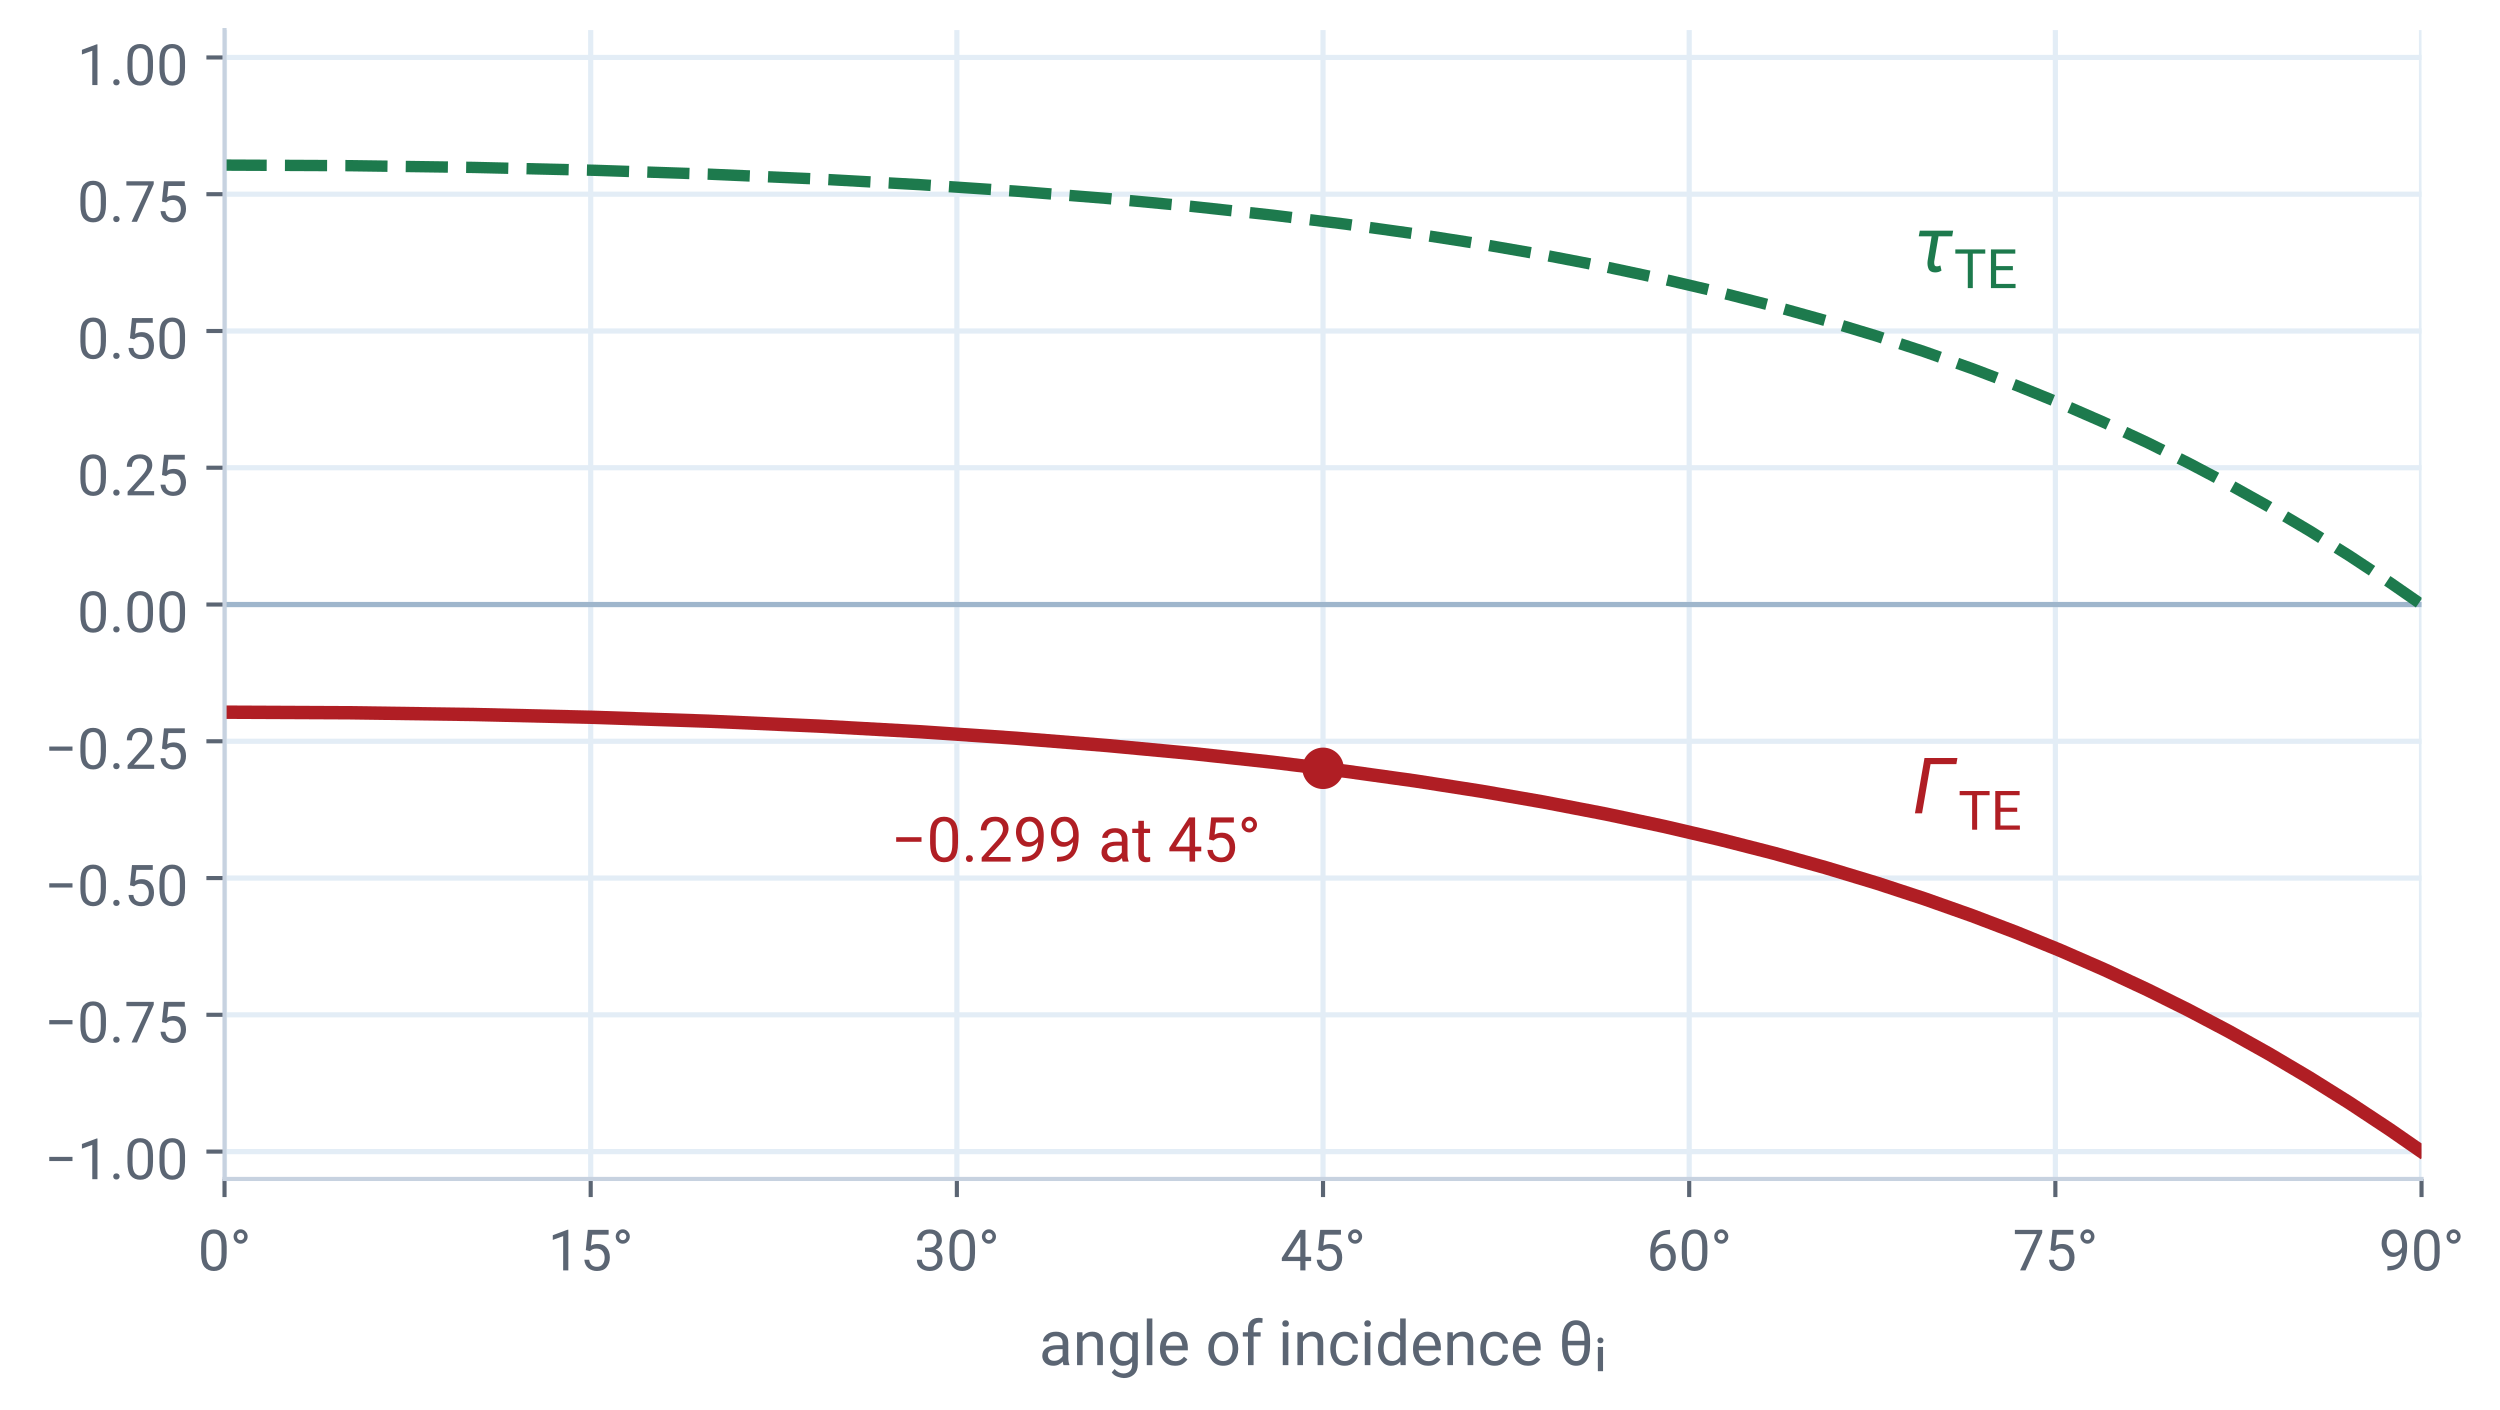
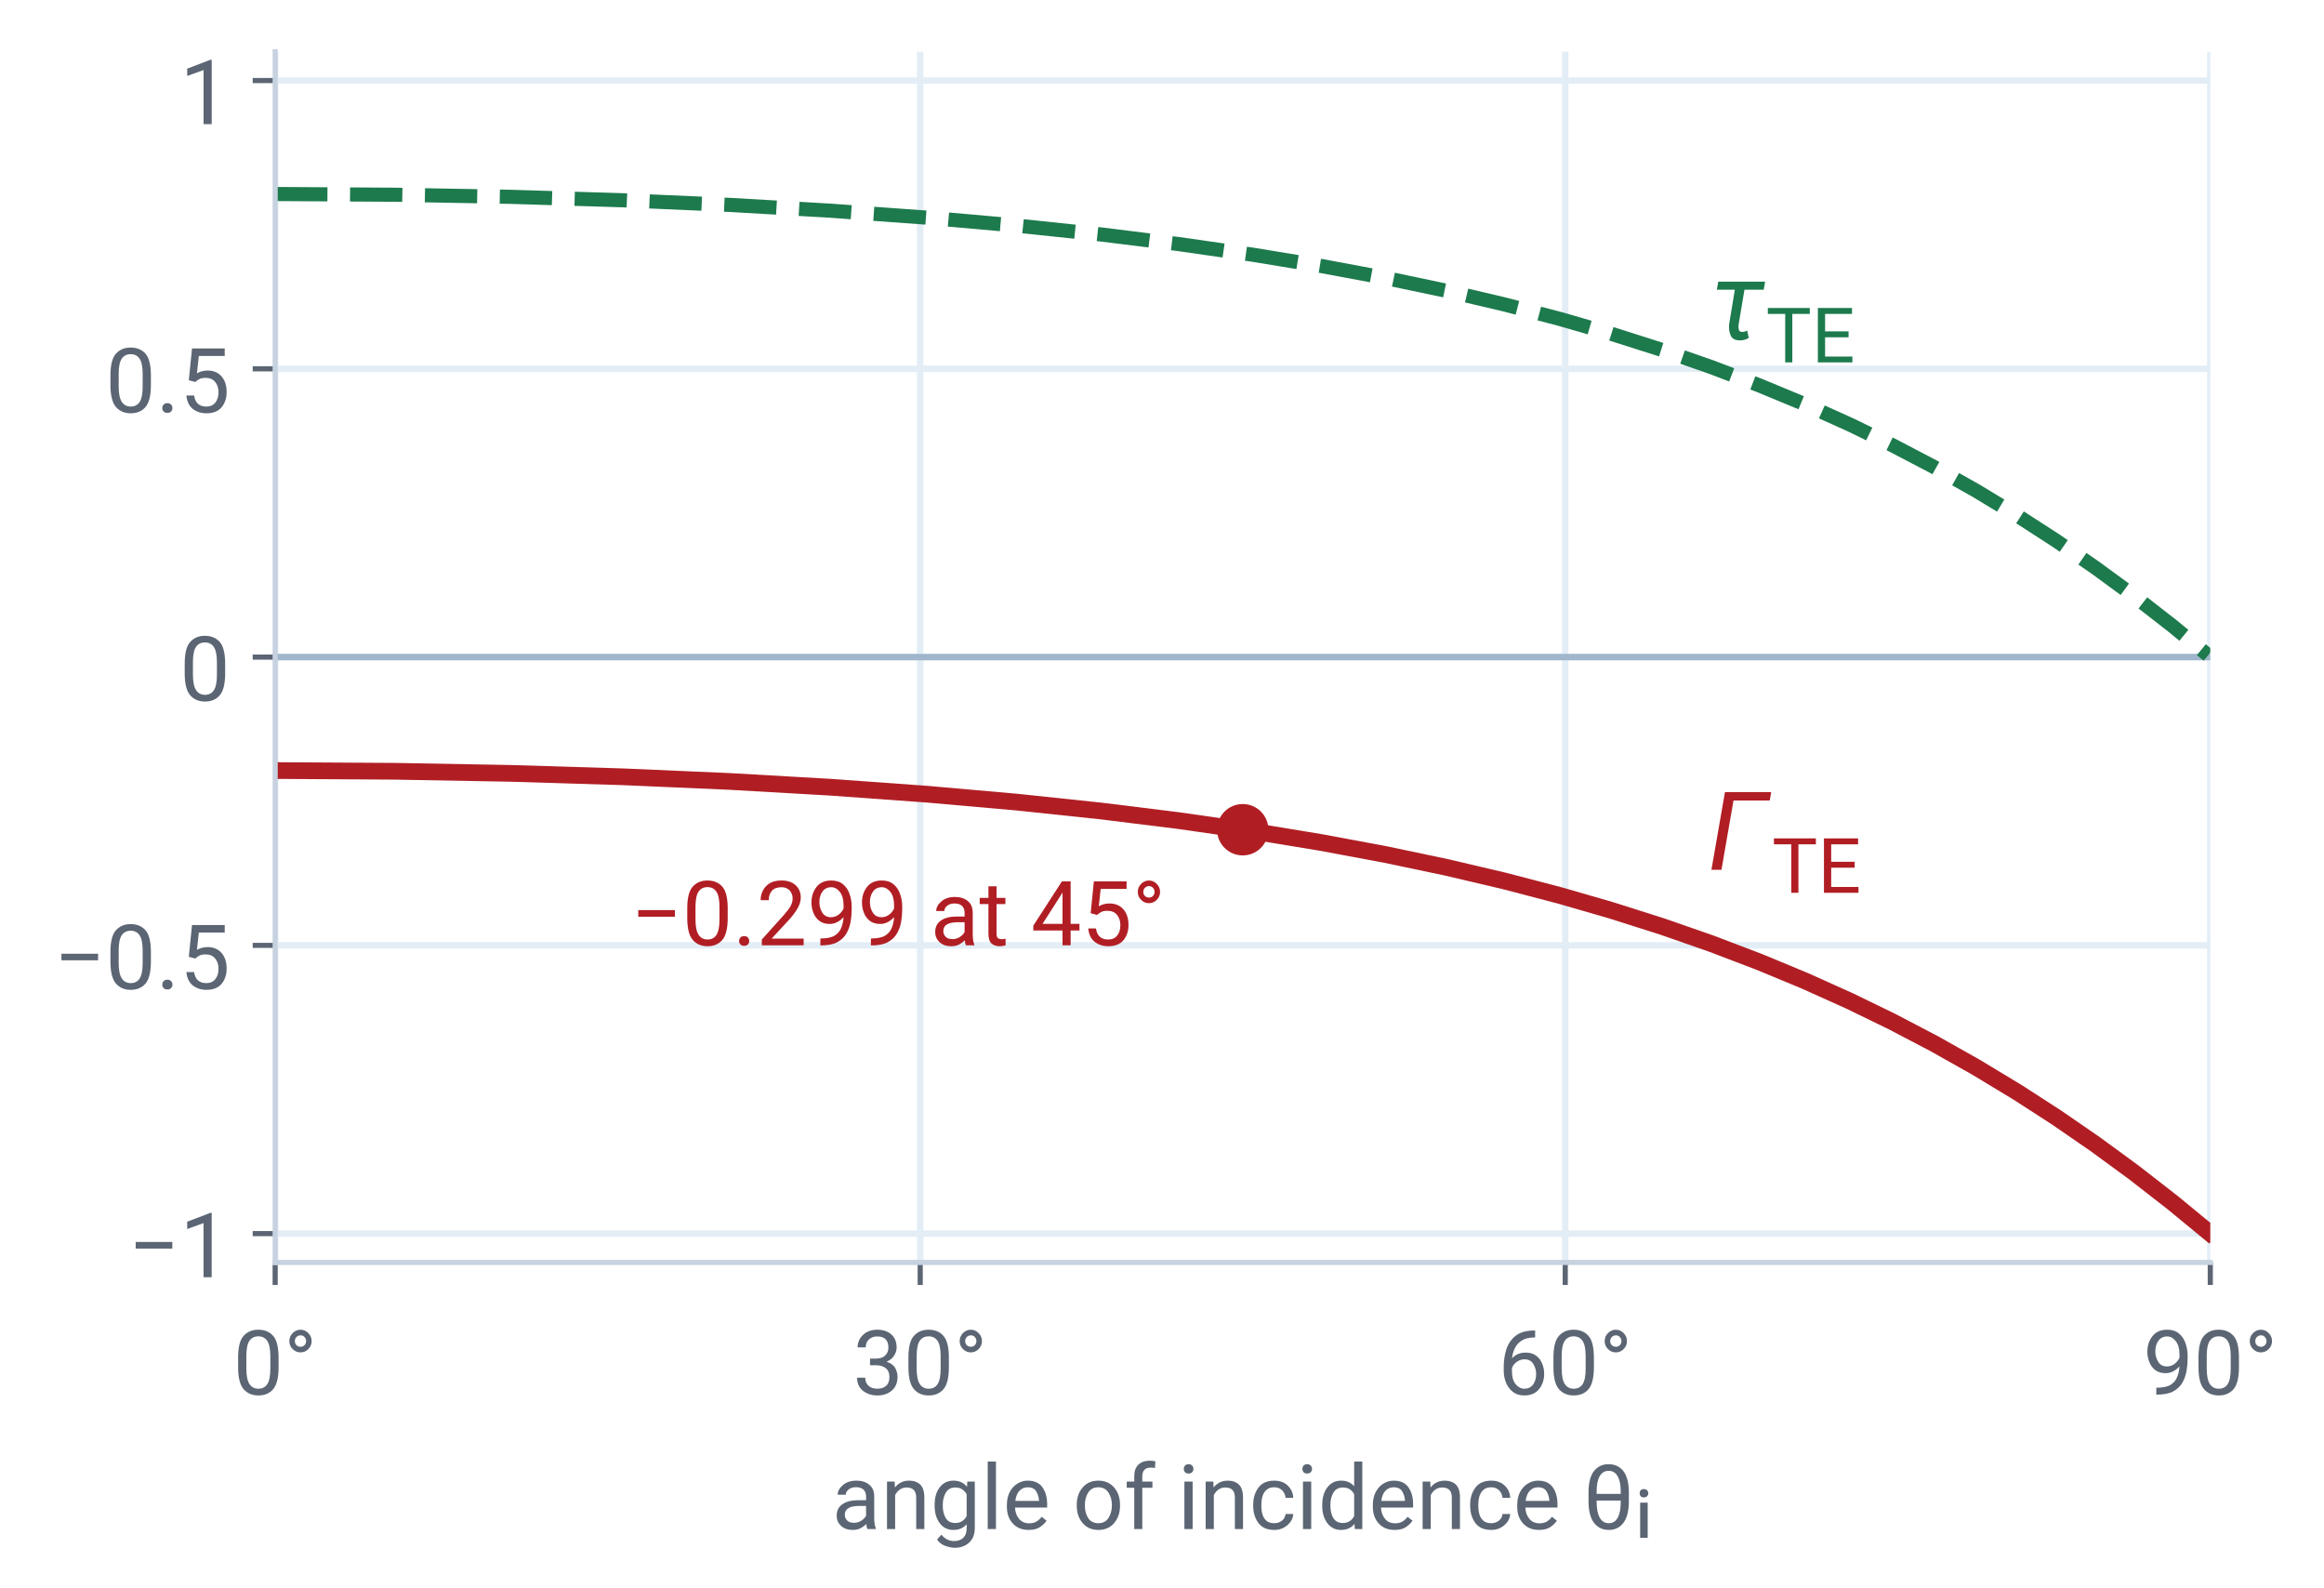
- <svg xmlns="http://www.w3.org/2000/svg" xmlns:xlink="http://www.w3.org/1999/xlink" width="482.567pt" height="272.157pt" viewBox="0 0 482.567 272.157" version="1.1">
+ <svg xmlns="http://www.w3.org/2000/svg" xmlns:xlink="http://www.w3.org/1999/xlink" width="361.874pt" height="247.188pt" viewBox="0 0 361.874 247.188" version="1.1">
  <defs>
    <style type="text/css">*{stroke-linejoin: round; stroke-linecap: butt}</style>
  </defs>
  <g id="figure_1">
    <g id="patch_1">
-       <path d="M -0 272.157  L 482.567 272.157  L 482.567 0  L -0 0  L -0 272.157  z " style="fill: none" />
+       <path d="M 0 247.188  L 361.874 247.188  L 361.874 0  L 0 0  L 0 247.188  z " style="fill: none" />
    </g>
    <g id="axes_1">
      <g id="patch_2">
-         <path d="M 43.34 227.568  L 467.42 227.568  L 467.42 5.808  L 43.34 5.808  L 43.34 227.568  z " style="fill: none" />
+         <path d="M 42.847 196.549  L 344.167 196.549  L 344.167 8.053  L 42.847 8.053  L 42.847 196.549  z " style="fill: none" />
      </g>
      <g id="matplotlib.axis_1">
        <g id="xtick_1">
          <g id="line2d_1">
-             <path d="M 43.34 227.568  L 43.34 5.808  " clip-path="url(#p68fb5e1188)" style="fill: none; stroke: #e3edf6; stroke-linecap: square" />
+             <path d="M 42.847 196.549  L 42.847 8.053  " clip-path="url(#pe7ec6f86b2)" style="fill: none; stroke: #e3edf6; stroke-linecap: square" />
          </g>
          <g id="line2d_2">
            <defs>
-               <path id="m5358771b10" d="M 0 0  L 0 3.5  " style="stroke: #5b6573; stroke-width: 0.8" />
+               <path id="m6351bd4769" d="M 0 0  L 0 3.5  " style="stroke: #5b6573; stroke-width: 0.8" />
            </defs>
            <g>
-               <use xlink:href="#m5358771b10" x="43.34" y="227.568" style="fill: #5b6573; stroke: #5b6573; stroke-width: 0.8" />
+               <use xlink:href="#m6351bd4769" x="42.847" y="196.549" style="fill: #5b6573; stroke: #5b6573; stroke-width: 0.8" />
            </g>
          </g>
          <g id="text_1">
-             <text style="font-size: 11px; font-family:'Source Sans Pro', 'Segoe UI', Roboto, Helvetica, Arial, sans-serif; text-anchor: middle; fill: #5b6573" x="43.34" y="245.224" transform="rotate(-0 43.34 245.2244)">0°</text>
+             <text style="font-size: 14px; font-family:'Source Sans Pro', 'Segoe UI', Roboto, Helvetica, Arial, sans-serif; text-anchor: middle; fill: #5b6573" x="42.847" y="217.112" transform="rotate(-0 42.84687 217.1118)">0°</text>
          </g>
        </g>
        <g id="xtick_2">
          <g id="line2d_3">
-             <path d="M 114.02 227.568  L 114.02 5.808  " clip-path="url(#p68fb5e1188)" style="fill: none; stroke: #e3edf6; stroke-linecap: square" />
+             <path d="M 143.287 196.549  L 143.287 8.053  " clip-path="url(#pe7ec6f86b2)" style="fill: none; stroke: #e3edf6; stroke-linecap: square" />
          </g>
          <g id="line2d_4">
            <g>
-               <use xlink:href="#m5358771b10" x="114.02" y="227.568" style="fill: #5b6573; stroke: #5b6573; stroke-width: 0.8" />
+               <use xlink:href="#m6351bd4769" x="143.287" y="196.549" style="fill: #5b6573; stroke: #5b6573; stroke-width: 0.8" />
            </g>
          </g>
          <g id="text_2">
-             <text style="font-size: 11px; font-family:'Source Sans Pro', 'Segoe UI', Roboto, Helvetica, Arial, sans-serif; text-anchor: middle; fill: #5b6573" x="114.02" y="245.224" transform="rotate(-0 114.02 245.2244)">15°</text>
+             <text style="font-size: 14px; font-family:'Source Sans Pro', 'Segoe UI', Roboto, Helvetica, Arial, sans-serif; text-anchor: middle; fill: #5b6573" x="143.287" y="217.112" transform="rotate(-0 143.2869 217.1118)">30°</text>
          </g>
        </g>
        <g id="xtick_3">
          <g id="line2d_5">
-             <path d="M 184.7 227.568  L 184.7 5.808  " clip-path="url(#p68fb5e1188)" style="fill: none; stroke: #e3edf6; stroke-linecap: square" />
+             <path d="M 243.727 196.549  L 243.727 8.053  " clip-path="url(#pe7ec6f86b2)" style="fill: none; stroke: #e3edf6; stroke-linecap: square" />
          </g>
          <g id="line2d_6">
            <g>
-               <use xlink:href="#m5358771b10" x="184.7" y="227.568" style="fill: #5b6573; stroke: #5b6573; stroke-width: 0.8" />
+               <use xlink:href="#m6351bd4769" x="243.727" y="196.549" style="fill: #5b6573; stroke: #5b6573; stroke-width: 0.8" />
            </g>
          </g>
          <g id="text_3">
-             <text style="font-size: 11px; font-family:'Source Sans Pro', 'Segoe UI', Roboto, Helvetica, Arial, sans-serif; text-anchor: middle; fill: #5b6573" x="184.7" y="245.224" transform="rotate(-0 184.7 245.2244)">30°</text>
+             <text style="font-size: 14px; font-family:'Source Sans Pro', 'Segoe UI', Roboto, Helvetica, Arial, sans-serif; text-anchor: middle; fill: #5b6573" x="243.727" y="217.112" transform="rotate(-0 243.7269 217.1118)">60°</text>
          </g>
        </g>
        <g id="xtick_4">
          <g id="line2d_7">
-             <path d="M 255.38 227.568  L 255.38 5.808  " clip-path="url(#p68fb5e1188)" style="fill: none; stroke: #e3edf6; stroke-linecap: square" />
+             <path d="M 344.167 196.549  L 344.167 8.053  " clip-path="url(#pe7ec6f86b2)" style="fill: none; stroke: #e3edf6; stroke-linecap: square" />
          </g>
          <g id="line2d_8">
            <g>
-               <use xlink:href="#m5358771b10" x="255.38" y="227.568" style="fill: #5b6573; stroke: #5b6573; stroke-width: 0.8" />
+               <use xlink:href="#m6351bd4769" x="344.167" y="196.549" style="fill: #5b6573; stroke: #5b6573; stroke-width: 0.8" />
            </g>
          </g>
          <g id="text_4">
-             <text style="font-size: 11px; font-family:'Source Sans Pro', 'Segoe UI', Roboto, Helvetica, Arial, sans-serif; text-anchor: middle; fill: #5b6573" x="255.38" y="245.224" transform="rotate(-0 255.38 245.2244)">45°</text>
+             <text style="font-size: 14px; font-family:'Source Sans Pro', 'Segoe UI', Roboto, Helvetica, Arial, sans-serif; text-anchor: middle; fill: #5b6573" x="344.167" y="217.112" transform="rotate(-0 344.1669 217.1118)">90°</text>
          </g>
        </g>
-         <g id="xtick_5">
-           <g id="line2d_9">
-             <path d="M 326.06 227.568  L 326.06 5.808  " clip-path="url(#p68fb5e1188)" style="fill: none; stroke: #e3edf6; stroke-linecap: square" />
-           </g>
-           <g id="line2d_10">
-             <g>
-               <use xlink:href="#m5358771b10" x="326.06" y="227.568" style="fill: #5b6573; stroke: #5b6573; stroke-width: 0.8" />
-             </g>
-           </g>
-           <g id="text_5">
-             <text style="font-size: 11px; font-family:'Source Sans Pro', 'Segoe UI', Roboto, Helvetica, Arial, sans-serif; text-anchor: middle; fill: #5b6573" x="326.06" y="245.224" transform="rotate(-0 326.06 245.2244)">60°</text>
-           </g>
-         </g>
-         <g id="xtick_6">
-           <g id="line2d_11">
-             <path d="M 396.74 227.568  L 396.74 5.808  " clip-path="url(#p68fb5e1188)" style="fill: none; stroke: #e3edf6; stroke-linecap: square" />
-           </g>
-           <g id="line2d_12">
-             <g>
-               <use xlink:href="#m5358771b10" x="396.74" y="227.568" style="fill: #5b6573; stroke: #5b6573; stroke-width: 0.8" />
-             </g>
-           </g>
-           <g id="text_6">
-             <text style="font-size: 11px; font-family:'Source Sans Pro', 'Segoe UI', Roboto, Helvetica, Arial, sans-serif; text-anchor: middle; fill: #5b6573" x="396.74" y="245.224" transform="rotate(-0 396.74 245.2244)">75°</text>
-           </g>
-         </g>
-         <g id="xtick_7">
-           <g id="line2d_13">
-             <path d="M 467.42 227.568  L 467.42 5.808  " clip-path="url(#p68fb5e1188)" style="fill: none; stroke: #e3edf6; stroke-linecap: square" />
-           </g>
-           <g id="line2d_14">
-             <g>
-               <use xlink:href="#m5358771b10" x="467.42" y="227.568" style="fill: #5b6573; stroke: #5b6573; stroke-width: 0.8" />
-             </g>
-           </g>
-           <g id="text_7">
-             <text style="font-size: 11px; font-family:'Source Sans Pro', 'Segoe UI', Roboto, Helvetica, Arial, sans-serif; text-anchor: middle; fill: #5b6573" x="467.42" y="245.224" transform="rotate(-0 467.42 245.2244)">90°</text>
-           </g>
-         </g>
-         <g id="text_8">
-           <text style="font-size: 12px; font-family:'Source Sans Pro', 'Segoe UI', Roboto, Helvetica, Arial, sans-serif; text-anchor: middle; fill: #5b6573" x="255.38" y="263.503" transform="rotate(-0 255.38 263.5027)">angle of incidence  θᵢ</text>
+         <g id="text_5">
+           <text style="font-size: 14px; font-family:'Source Sans Pro', 'Segoe UI', Roboto, Helvetica, Arial, sans-serif; text-anchor: middle; fill: #5b6573" x="193.507" y="238.051" transform="rotate(-0 193.5069 238.0512)">angle of incidence  θᵢ</text>
        </g>
      </g>
      <g id="matplotlib.axis_2">
        <g id="ytick_1">
+           <g id="line2d_9">
+             <path d="M 42.847 192.061  L 344.167 192.061  " clip-path="url(#pe7ec6f86b2)" style="fill: none; stroke: #e3edf6; stroke-linecap: square" />
+           </g>
+           <g id="line2d_10">
+             <defs>
+               <path id="mdbd144e486" d="M 0 0  L -3.5 0  " style="stroke: #5b6573; stroke-width: 0.8" />
+             </defs>
+             <g>
+               <use xlink:href="#mdbd144e486" x="42.847" y="192.061" style="fill: #5b6573; stroke: #5b6573; stroke-width: 0.8" />
+             </g>
+           </g>
+           <g id="text_6">
+             <text style="font-size: 14px; font-family:'Source Sans Pro', 'Segoe UI', Roboto, Helvetica, Arial, sans-serif; text-anchor: end; fill: #5b6573" x="35.847" y="198.843" transform="rotate(-0 35.84687 198.8425)">−1</text>
+           </g>
+         </g>
+         <g id="ytick_2">
+           <g id="line2d_11">
+             <path d="M 42.847 147.181  L 344.167 147.181  " clip-path="url(#pe7ec6f86b2)" style="fill: none; stroke: #e3edf6; stroke-linecap: square" />
+           </g>
+           <g id="line2d_12">
+             <g>
+               <use xlink:href="#mdbd144e486" x="42.847" y="147.181" style="fill: #5b6573; stroke: #5b6573; stroke-width: 0.8" />
+             </g>
+           </g>
+           <g id="text_7">
+             <text style="font-size: 14px; font-family:'Source Sans Pro', 'Segoe UI', Roboto, Helvetica, Arial, sans-serif; text-anchor: end; fill: #5b6573" x="35.847" y="153.963" transform="rotate(-0 35.84687 153.9625)">−0.5</text>
+           </g>
+         </g>
+         <g id="ytick_3">
+           <g id="line2d_13">
+             <path d="M 42.847 102.301  L 344.167 102.301  " clip-path="url(#pe7ec6f86b2)" style="fill: none; stroke: #e3edf6; stroke-linecap: square" />
+           </g>
+           <g id="line2d_14">
+             <g>
+               <use xlink:href="#mdbd144e486" x="42.847" y="102.301" style="fill: #5b6573; stroke: #5b6573; stroke-width: 0.8" />
+             </g>
+           </g>
+           <g id="text_8">
+             <text style="font-size: 14px; font-family:'Source Sans Pro', 'Segoe UI', Roboto, Helvetica, Arial, sans-serif; text-anchor: end; fill: #5b6573" x="35.847" y="109.082" transform="rotate(-0 35.84687 109.0825)">0</text>
+           </g>
+         </g>
+         <g id="ytick_4">
          <g id="line2d_15">
-             <path d="M 43.34 222.288  L 467.42 222.288  " clip-path="url(#p68fb5e1188)" style="fill: none; stroke: #e3edf6; stroke-linecap: square" />
+             <path d="M 42.847 57.421  L 344.167 57.421  " clip-path="url(#pe7ec6f86b2)" style="fill: none; stroke: #e3edf6; stroke-linecap: square" />
          </g>
          <g id="line2d_16">
-             <defs>
-               <path id="mfcf9fc6878" d="M 0 0  L -3.5 0  " style="stroke: #5b6573; stroke-width: 0.8" />
-             </defs>
            <g>
-               <use xlink:href="#mfcf9fc6878" x="43.34" y="222.288" style="fill: #5b6573; stroke: #5b6573; stroke-width: 0.8" />
+               <use xlink:href="#mdbd144e486" x="42.847" y="57.421" style="fill: #5b6573; stroke: #5b6573; stroke-width: 0.8" />
            </g>
          </g>
          <g id="text_9">
-             <text style="font-size: 11px; font-family:'Source Sans Pro', 'Segoe UI', Roboto, Helvetica, Arial, sans-serif; text-anchor: end; fill: #5b6573" x="36.34" y="227.616" transform="rotate(-0 36.34 227.6163)">−1.00</text>
+             <text style="font-size: 14px; font-family:'Source Sans Pro', 'Segoe UI', Roboto, Helvetica, Arial, sans-serif; text-anchor: end; fill: #5b6573" x="35.847" y="64.203" transform="rotate(-0 35.84687 64.2025)">0.5</text>
          </g>
        </g>
-         <g id="ytick_2">
+         <g id="ytick_5">
          <g id="line2d_17">
-             <path d="M 43.34 195.888  L 467.42 195.888  " clip-path="url(#p68fb5e1188)" style="fill: none; stroke: #e3edf6; stroke-linecap: square" />
+             <path d="M 42.847 12.541  L 344.167 12.541  " clip-path="url(#pe7ec6f86b2)" style="fill: none; stroke: #e3edf6; stroke-linecap: square" />
          </g>
          <g id="line2d_18">
            <g>
-               <use xlink:href="#mfcf9fc6878" x="43.34" y="195.888" style="fill: #5b6573; stroke: #5b6573; stroke-width: 0.8" />
+               <use xlink:href="#mdbd144e486" x="42.847" y="12.541" style="fill: #5b6573; stroke: #5b6573; stroke-width: 0.8" />
            </g>
          </g>
          <g id="text_10">
-             <text style="font-size: 11px; font-family:'Source Sans Pro', 'Segoe UI', Roboto, Helvetica, Arial, sans-serif; text-anchor: end; fill: #5b6573" x="36.34" y="201.216" transform="rotate(-0 36.34 201.2163)">−0.75</text>
-           </g>
-         </g>
-         <g id="ytick_3">
-           <g id="line2d_19">
-             <path d="M 43.34 169.488  L 467.42 169.488  " clip-path="url(#p68fb5e1188)" style="fill: none; stroke: #e3edf6; stroke-linecap: square" />
-           </g>
-           <g id="line2d_20">
-             <g>
-               <use xlink:href="#mfcf9fc6878" x="43.34" y="169.488" style="fill: #5b6573; stroke: #5b6573; stroke-width: 0.8" />
-             </g>
-           </g>
-           <g id="text_11">
-             <text style="font-size: 11px; font-family:'Source Sans Pro', 'Segoe UI', Roboto, Helvetica, Arial, sans-serif; text-anchor: end; fill: #5b6573" x="36.34" y="174.816" transform="rotate(-0 36.34 174.8162)">−0.50</text>
-           </g>
-         </g>
-         <g id="ytick_4">
-           <g id="line2d_21">
-             <path d="M 43.34 143.088  L 467.42 143.088  " clip-path="url(#p68fb5e1188)" style="fill: none; stroke: #e3edf6; stroke-linecap: square" />
-           </g>
-           <g id="line2d_22">
-             <g>
-               <use xlink:href="#mfcf9fc6878" x="43.34" y="143.088" style="fill: #5b6573; stroke: #5b6573; stroke-width: 0.8" />
-             </g>
-           </g>
-           <g id="text_12">
-             <text style="font-size: 11px; font-family:'Source Sans Pro', 'Segoe UI', Roboto, Helvetica, Arial, sans-serif; text-anchor: end; fill: #5b6573" x="36.34" y="148.416" transform="rotate(-0 36.34 148.4162)">−0.25</text>
-           </g>
-         </g>
-         <g id="ytick_5">
-           <g id="line2d_23">
-             <path d="M 43.34 116.688  L 467.42 116.688  " clip-path="url(#p68fb5e1188)" style="fill: none; stroke: #e3edf6; stroke-linecap: square" />
-           </g>
-           <g id="line2d_24">
-             <g>
-               <use xlink:href="#mfcf9fc6878" x="43.34" y="116.688" style="fill: #5b6573; stroke: #5b6573; stroke-width: 0.8" />
-             </g>
-           </g>
-           <g id="text_13">
-             <text style="font-size: 11px; font-family:'Source Sans Pro', 'Segoe UI', Roboto, Helvetica, Arial, sans-serif; text-anchor: end; fill: #5b6573" x="36.34" y="122.016" transform="rotate(-0 36.34 122.0162)">0.00</text>
-           </g>
-         </g>
-         <g id="ytick_6">
-           <g id="line2d_25">
-             <path d="M 43.34 90.288  L 467.42 90.288  " clip-path="url(#p68fb5e1188)" style="fill: none; stroke: #e3edf6; stroke-linecap: square" />
-           </g>
-           <g id="line2d_26">
-             <g>
-               <use xlink:href="#mfcf9fc6878" x="43.34" y="90.288" style="fill: #5b6573; stroke: #5b6573; stroke-width: 0.8" />
-             </g>
-           </g>
-           <g id="text_14">
-             <text style="font-size: 11px; font-family:'Source Sans Pro', 'Segoe UI', Roboto, Helvetica, Arial, sans-serif; text-anchor: end; fill: #5b6573" x="36.34" y="95.616" transform="rotate(-0 36.34 95.61625)">0.25</text>
-           </g>
-         </g>
-         <g id="ytick_7">
-           <g id="line2d_27">
-             <path d="M 43.34 63.888  L 467.42 63.888  " clip-path="url(#p68fb5e1188)" style="fill: none; stroke: #e3edf6; stroke-linecap: square" />
-           </g>
-           <g id="line2d_28">
-             <g>
-               <use xlink:href="#mfcf9fc6878" x="43.34" y="63.888" style="fill: #5b6573; stroke: #5b6573; stroke-width: 0.8" />
-             </g>
-           </g>
-           <g id="text_15">
-             <text style="font-size: 11px; font-family:'Source Sans Pro', 'Segoe UI', Roboto, Helvetica, Arial, sans-serif; text-anchor: end; fill: #5b6573" x="36.34" y="69.216" transform="rotate(-0 36.34 69.21625)">0.50</text>
-           </g>
-         </g>
-         <g id="ytick_8">
-           <g id="line2d_29">
-             <path d="M 43.34 37.488  L 467.42 37.488  " clip-path="url(#p68fb5e1188)" style="fill: none; stroke: #e3edf6; stroke-linecap: square" />
-           </g>
-           <g id="line2d_30">
-             <g>
-               <use xlink:href="#mfcf9fc6878" x="43.34" y="37.488" style="fill: #5b6573; stroke: #5b6573; stroke-width: 0.8" />
-             </g>
-           </g>
-           <g id="text_16">
-             <text style="font-size: 11px; font-family:'Source Sans Pro', 'Segoe UI', Roboto, Helvetica, Arial, sans-serif; text-anchor: end; fill: #5b6573" x="36.34" y="42.816" transform="rotate(-0 36.34 42.81625)">0.75</text>
-           </g>
-         </g>
-         <g id="ytick_9">
-           <g id="line2d_31">
-             <path d="M 43.34 11.088  L 467.42 11.088  " clip-path="url(#p68fb5e1188)" style="fill: none; stroke: #e3edf6; stroke-linecap: square" />
-           </g>
-           <g id="line2d_32">
-             <g>
-               <use xlink:href="#mfcf9fc6878" x="43.34" y="11.088" style="fill: #5b6573; stroke: #5b6573; stroke-width: 0.8" />
-             </g>
-           </g>
-           <g id="text_17">
-             <text style="font-size: 11px; font-family:'Source Sans Pro', 'Segoe UI', Roboto, Helvetica, Arial, sans-serif; text-anchor: end; fill: #5b6573" x="36.34" y="16.416" transform="rotate(-0 36.34 16.41625)">1.00</text>
+             <text style="font-size: 14px; font-family:'Source Sans Pro', 'Segoe UI', Roboto, Helvetica, Arial, sans-serif; text-anchor: end; fill: #5b6573" x="35.847" y="19.323" transform="rotate(-0 35.84687 19.3225)">1</text>
          </g>
        </g>
      </g>
-       <g id="line2d_33">
-         <path d="M 43.34 116.688  L 467.42 116.688  " clip-path="url(#p68fb5e1188)" style="fill: none; stroke: #9fb6cc; stroke-linecap: square" />
+       <g id="line2d_19">
+         <path d="M 42.847 102.301  L 344.167 102.301  " clip-path="url(#pe7ec6f86b2)" style="fill: none; stroke: #9fb6cc; stroke-linecap: square" />
      </g>
-       <g id="line2d_34">
-         <path d="M 43.34 137.469  L 67.385 137.58  L 91.429 137.917  L 114.767 138.47  L 136.69 139.211  L 157.905 140.152  L 177.707 141.254  L 196.094 142.496  L 213.774 143.914  L 230.039 145.44  L 245.597 147.123  L 259.741 148.868  L 273.178 150.739  L 285.907 152.724  L 297.93 154.811  L 309.952 157.124  L 321.267 159.531  L 331.875 162.009  L 342.483 164.72  L 352.383 167.48  L 362.284 170.479  L 371.478 173.494  L 380.671 176.748  L 389.158 179.977  L 397.644 183.436  L 406.13 187.138  L 414.616 191.097  L 422.396 194.962  L 430.175 199.064  L 437.954 203.414  L 445.733 208.02  L 453.512 212.891  L 461.291 218.036  L 466.949 221.955  L 466.949 221.955  " clip-path="url(#p68fb5e1188)" style="fill: none; stroke: #b01e24; stroke-width: 2.6; stroke-linecap: square" />
+       <g id="line2d_20">
+         <path d="M 42.847 119.965  L 61.439 120.077  L 79.528 120.404  L 97.115 120.942  L 113.696 121.665  L 129.273 122.558  L 144.348 123.646  L 158.417 124.888  L 171.482 126.267  L 183.541 127.761  L 195.098 129.42  L 205.65 131.156  L 215.7 133.031  L 225.247 135.038  L 234.292 137.165  L 242.834 139.399  L 250.873 141.721  L 258.913 144.277  L 266.45 146.905  L 273.987 149.777  L 281.022 152.695  L 288.057 155.861  L 294.589 159.037  L 301.121 162.455  L 307.654 166.131  L 314.186 170.078  L 320.216 173.975  L 326.245 178.126  L 332.275 182.541  L 338.305 187.231  L 343.832 191.778  L 343.832 191.778  " clip-path="url(#pe7ec6f86b2)" style="fill: none; stroke: #b01e24; stroke-width: 2.6; stroke-linecap: square" />
      </g>
-       <g id="line2d_35">
-         <path d="M 43.34 31.869  L 67.385 31.98  L 91.429 32.317  L 114.767 32.87  L 136.69 33.611  L 157.905 34.552  L 177.707 35.654  L 196.094 36.896  L 213.774 38.314  L 230.039 39.84  L 245.597 41.523  L 259.741 43.268  L 273.178 45.139  L 285.907 47.124  L 297.93 49.211  L 309.952 51.524  L 321.267 53.931  L 331.875 56.409  L 342.483 59.12  L 352.383 61.88  L 362.284 64.879  L 371.478 67.894  L 380.671 71.148  L 389.158 74.377  L 397.644 77.836  L 406.13 81.538  L 414.616 85.497  L 422.396 89.362  L 430.175 93.464  L 437.954 97.814  L 445.733 102.42  L 453.512 107.291  L 461.291 112.436  L 466.949 116.355  L 466.949 116.355  " clip-path="url(#p68fb5e1188)" style="fill: none; stroke-dasharray: 8.14,3.52; stroke-dashoffset: 0; stroke: #1d7a4d; stroke-width: 2.2" />
+       <g id="line2d_21">
+         <path d="M 42.847 30.205  L 61.439 30.317  L 79.528 30.644  L 97.115 31.182  L 113.696 31.905  L 129.273 32.798  L 144.348 33.886  L 158.417 35.128  L 171.482 36.507  L 183.541 38.001  L 195.098 39.66  L 205.65 41.396  L 215.7 43.271  L 225.247 45.278  L 234.292 47.405  L 242.834 49.639  L 250.873 51.961  L 258.913 54.517  L 266.45 57.145  L 273.987 60.017  L 281.022 62.935  L 288.057 66.101  L 294.589 69.277  L 301.121 72.695  L 307.654 76.371  L 314.186 80.318  L 320.216 84.215  L 326.245 88.366  L 332.275 92.781  L 338.305 97.471  L 343.832 102.018  L 343.832 102.018  " clip-path="url(#pe7ec6f86b2)" style="fill: none; stroke-dasharray: 8.14,3.52; stroke-dashoffset: 0; stroke: #1d7a4d; stroke-width: 2.2" />
      </g>
      <g id="patch_3">
-         <path d="M 43.34 227.568  L 43.34 5.808  " style="fill: none; stroke: #c7d2e0; stroke-width: 0.8; stroke-linejoin: miter; stroke-linecap: square" />
+         <path d="M 42.847 196.549  L 42.847 8.053  " style="fill: none; stroke: #c7d2e0; stroke-width: 0.8; stroke-linejoin: miter; stroke-linecap: square" />
      </g>
      <g id="patch_4">
-         <path d="M 43.34 227.568  L 467.42 227.568  " style="fill: none; stroke: #c7d2e0; stroke-width: 0.8; stroke-linejoin: miter; stroke-linecap: square" />
+         <path d="M 42.847 196.549  L 344.167 196.549  " style="fill: none; stroke: #c7d2e0; stroke-width: 0.8; stroke-linejoin: miter; stroke-linecap: square" />
      </g>
-       <g id="text_18">
-         <text style="font-style: italic; font-size: 15px; font-family:'Source Sans Pro', 'Segoe UI', Roboto, Helvetica, Arial, sans-serif; text-anchor: middle; fill: #b01e24" x="373.18" y="156.993" transform="rotate(-0 373.18 156.9927)">Γ</text>
+       <g id="text_11">
+         <text style="font-style: italic; font-size: 17px; font-family:'Source Sans Pro', 'Segoe UI', Roboto, Helvetica, Arial, sans-serif; text-anchor: middle; fill: #b01e24" x="270.511" y="135.413" transform="rotate(-0 270.5109 135.4133)">Γ</text>
      </g>
-       <g id="text_19">
-         <text style="font-size: 10.5px; font-family:'Source Sans Pro', 'Segoe UI', Roboto, Helvetica, Arial, sans-serif; text-anchor: start; fill: #b01e24" x="378.017" y="160.156" transform="rotate(-0 378.0169 160.1557)">TE</text>
+       <g id="text_12">
+         <text style="font-size: 11.9px; font-family:'Source Sans Pro', 'Segoe UI', Roboto, Helvetica, Arial, sans-serif; text-anchor: start; fill: #b01e24" x="275.927" y="138.998" transform="rotate(-0 275.9271 138.9981)">TE</text>
      </g>
-       <g id="text_20">
-         <text style="font-style: italic; font-size: 15px; font-family:'Source Sans Pro', 'Segoe UI', Roboto, Helvetica, Arial, sans-serif; text-anchor: middle; fill: #1d7a4d" x="373.18" y="52.449" transform="rotate(-0 373.18 52.44867)">τ</text>
+       <g id="text_13">
+         <text style="font-style: italic; font-size: 17px; font-family:'Source Sans Pro', 'Segoe UI', Roboto, Helvetica, Arial, sans-serif; text-anchor: middle; fill: #1d7a4d" x="270.511" y="52.834" transform="rotate(-0 270.5109 52.83413)">τ</text>
      </g>
-       <g id="text_21">
-         <text style="font-size: 10.5px; font-family:'Source Sans Pro', 'Segoe UI', Roboto, Helvetica, Arial, sans-serif; text-anchor: start; fill: #1d7a4d" x="377.179" y="55.612" transform="rotate(-0 377.1787 55.61171)">TE</text>
+       <g id="text_14">
+         <text style="font-size: 11.9px; font-family:'Source Sans Pro', 'Segoe UI', Roboto, Helvetica, Arial, sans-serif; text-anchor: start; fill: #1d7a4d" x="274.976" y="56.419" transform="rotate(-0 274.9765 56.41891)">TE</text>
      </g>
-       <g id="text_22">
-         <text style="font-size: 12px; font-family:'Source Sans Pro', 'Segoe UI', Roboto, Helvetica, Arial, sans-serif; text-anchor: end; fill: #b01e24" x="243.38" y="166.307" transform="rotate(-0 243.38 166.3069)">−0.299 at 45°</text>
+       <g id="text_15">
+         <text style="font-size: 14px; font-family:'Source Sans Pro', 'Segoe UI', Roboto, Helvetica, Arial, sans-serif; text-anchor: end; fill: #b01e24" x="181.507" y="147.177" transform="rotate(-0 181.5069 147.1772)">−0.299 at 45°</text>
      </g>
-       <g id="line2d_36">
+       <g id="line2d_22">
        <defs>
-           <path id="m067b5541c8" d="M 0 3.5  C 0.928 3.5 1.819 3.131 2.475 2.475  C 3.131 1.819 3.5 0.928 3.5 0  C 3.5 -0.928 3.131 -1.819 2.475 -2.475  C 1.819 -3.131 0.928 -3.5 0 -3.5  C -0.928 -3.5 -1.819 -3.131 -2.475 -2.475  C -3.131 -1.819 -3.5 -0.928 -3.5 0  C -3.5 0.928 -3.131 1.819 -2.475 2.475  C -1.819 3.131 -0.928 3.5 0 3.5  z " style="stroke: #b01e24" />
+           <path id="m9ed758943f" d="M 0 3.5  C 0.928 3.5 1.819 3.131 2.475 2.475  C 3.131 1.819 3.5 0.928 3.5 0  C 3.5 -0.928 3.131 -1.819 2.475 -2.475  C 1.819 -3.131 0.928 -3.5 0 -3.5  C -0.928 -3.5 -1.819 -3.131 -2.475 -2.475  C -3.131 -1.819 -3.5 -0.928 -3.5 0  C -3.5 0.928 -3.131 1.819 -2.475 2.475  C -1.819 3.131 -0.928 3.5 0 3.5  z " style="stroke: #b01e24" />
        </defs>
-         <g clip-path="url(#p68fb5e1188)">
-           <use xlink:href="#m067b5541c8" x="255.38" y="148.307" style="fill: #b01e24; stroke: #b01e24" />
+         <g clip-path="url(#pe7ec6f86b2)">
+           <use xlink:href="#m9ed758943f" x="193.507" y="129.177" style="fill: #b01e24; stroke: #b01e24" />
        </g>
      </g>
    </g>
  </g>
  <defs>
-     <clipPath id="p68fb5e1188">
-       <rect x="43.34" y="5.808" width="424.08" height="221.76" />
+     <clipPath id="pe7ec6f86b2">
+       <rect x="42.847" y="8.053" width="301.32" height="188.496" />
    </clipPath>
  </defs>
</svg>
